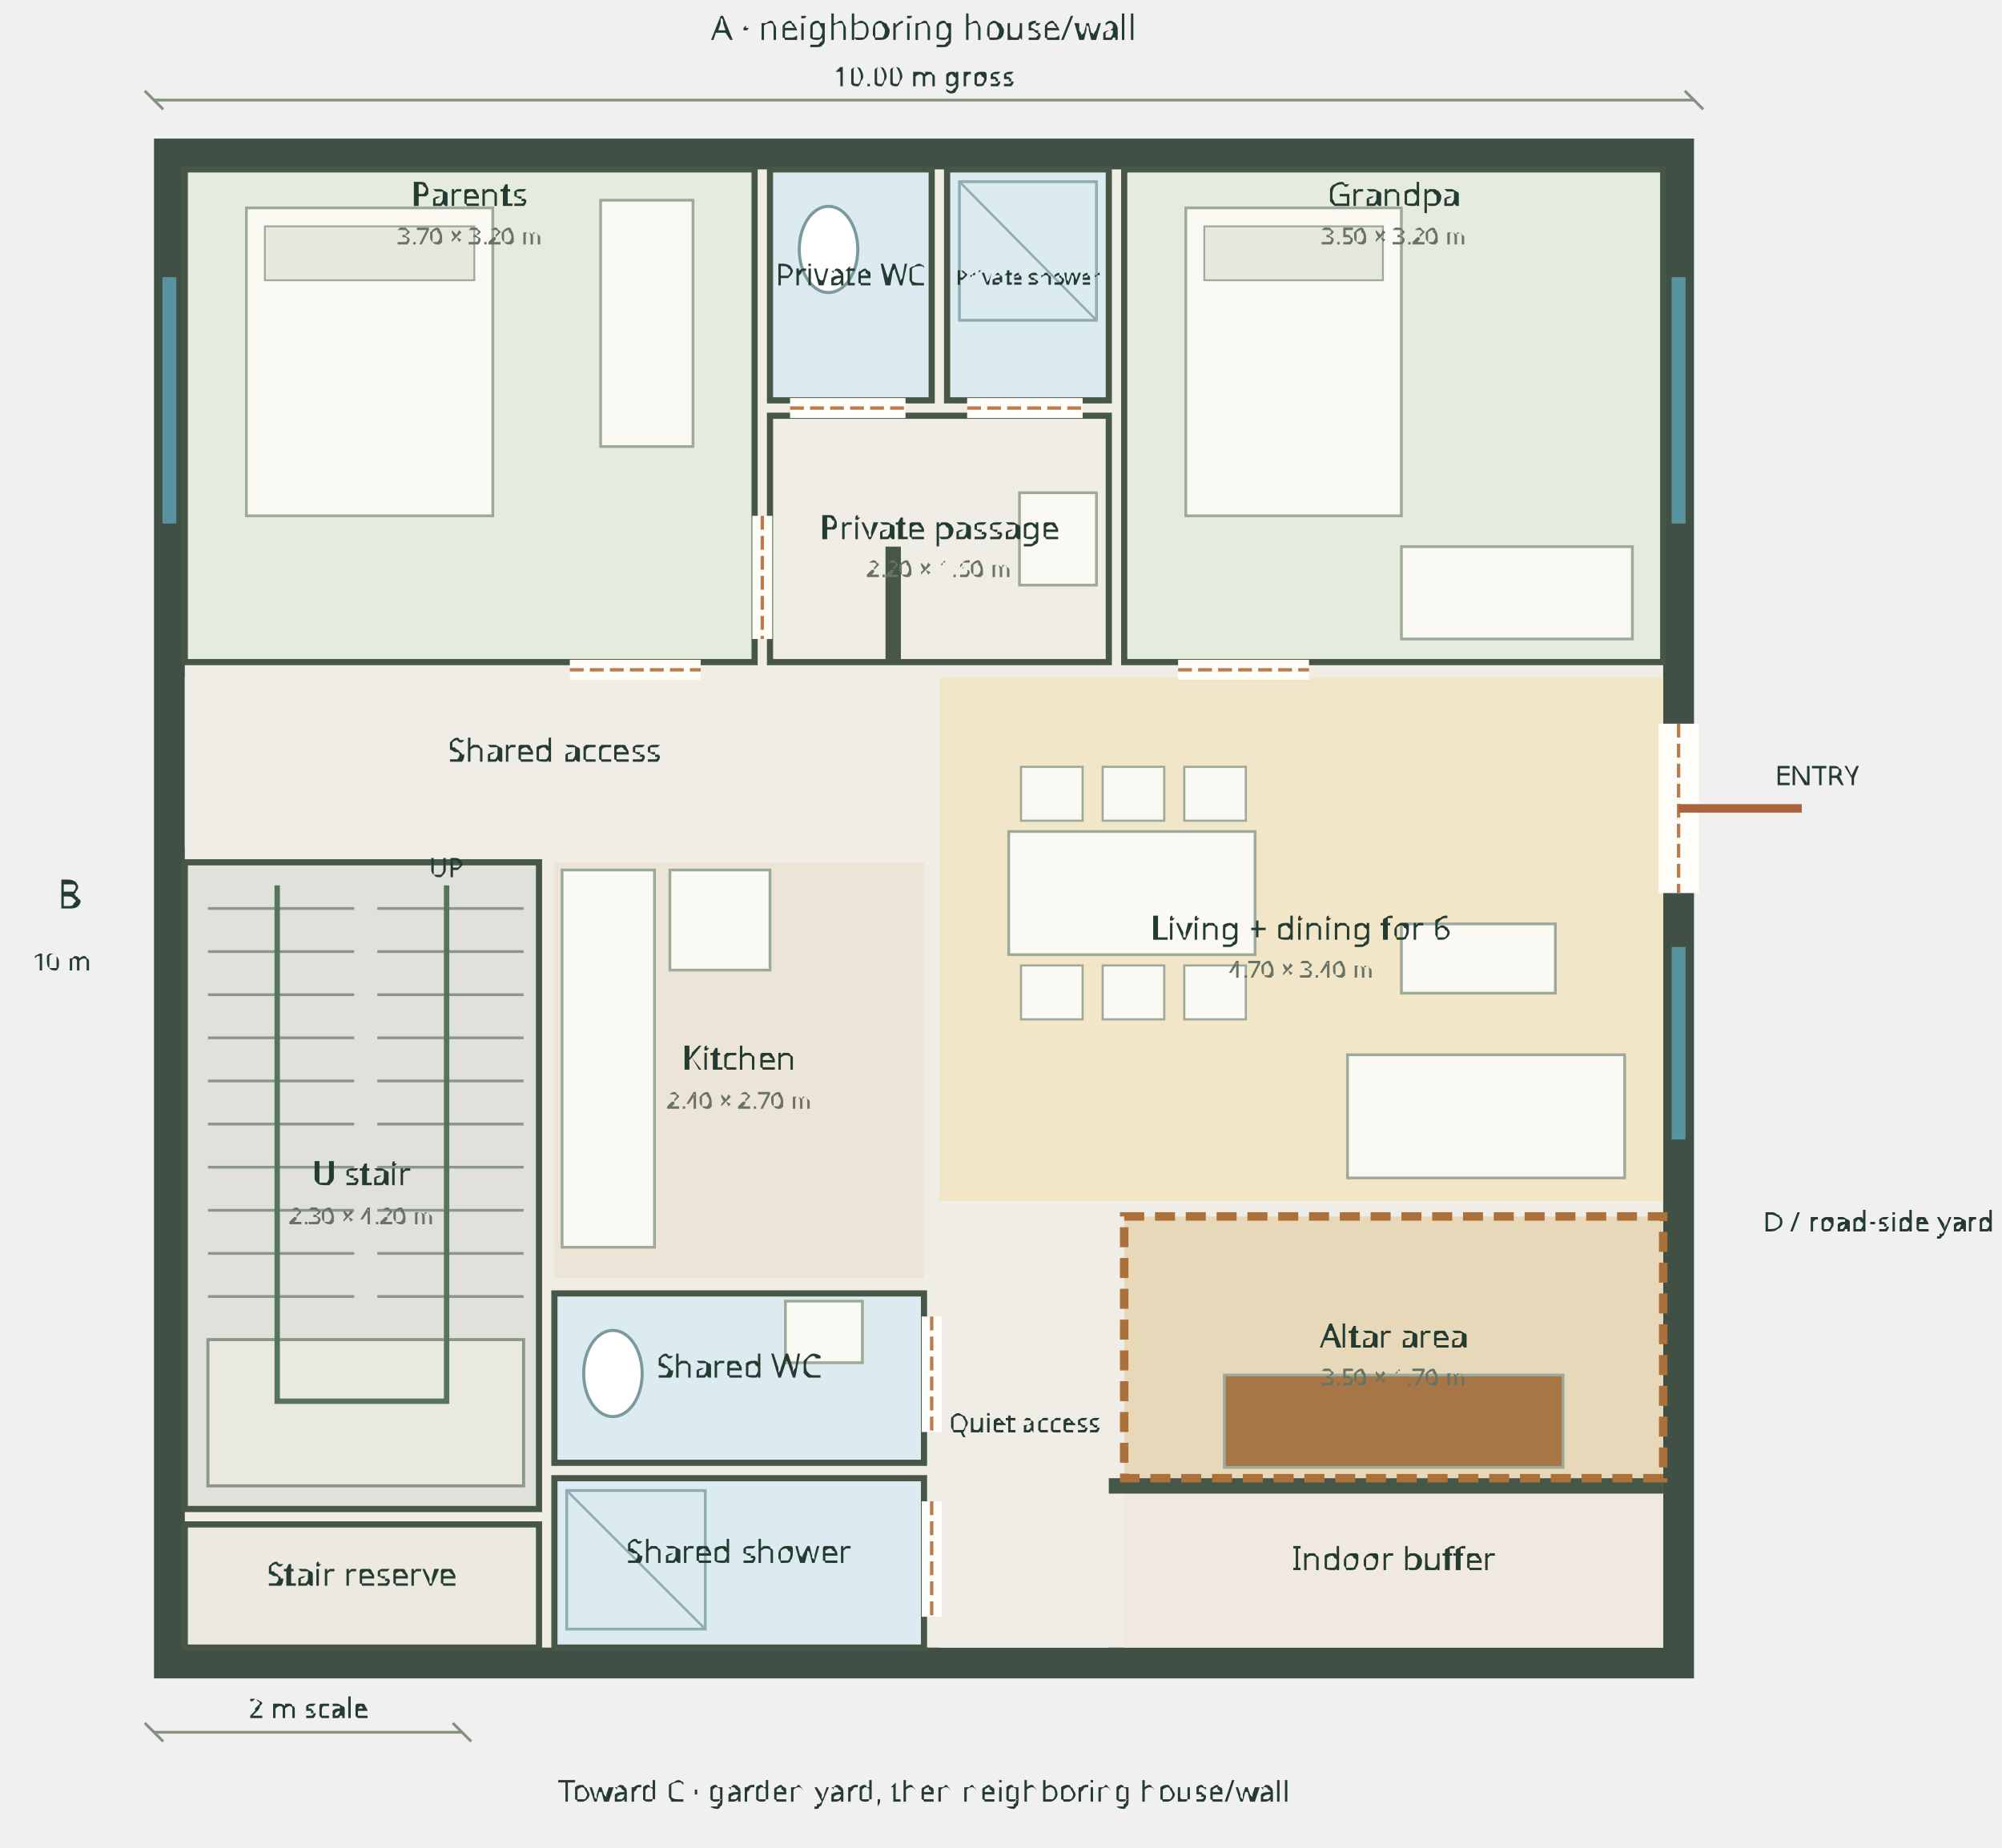
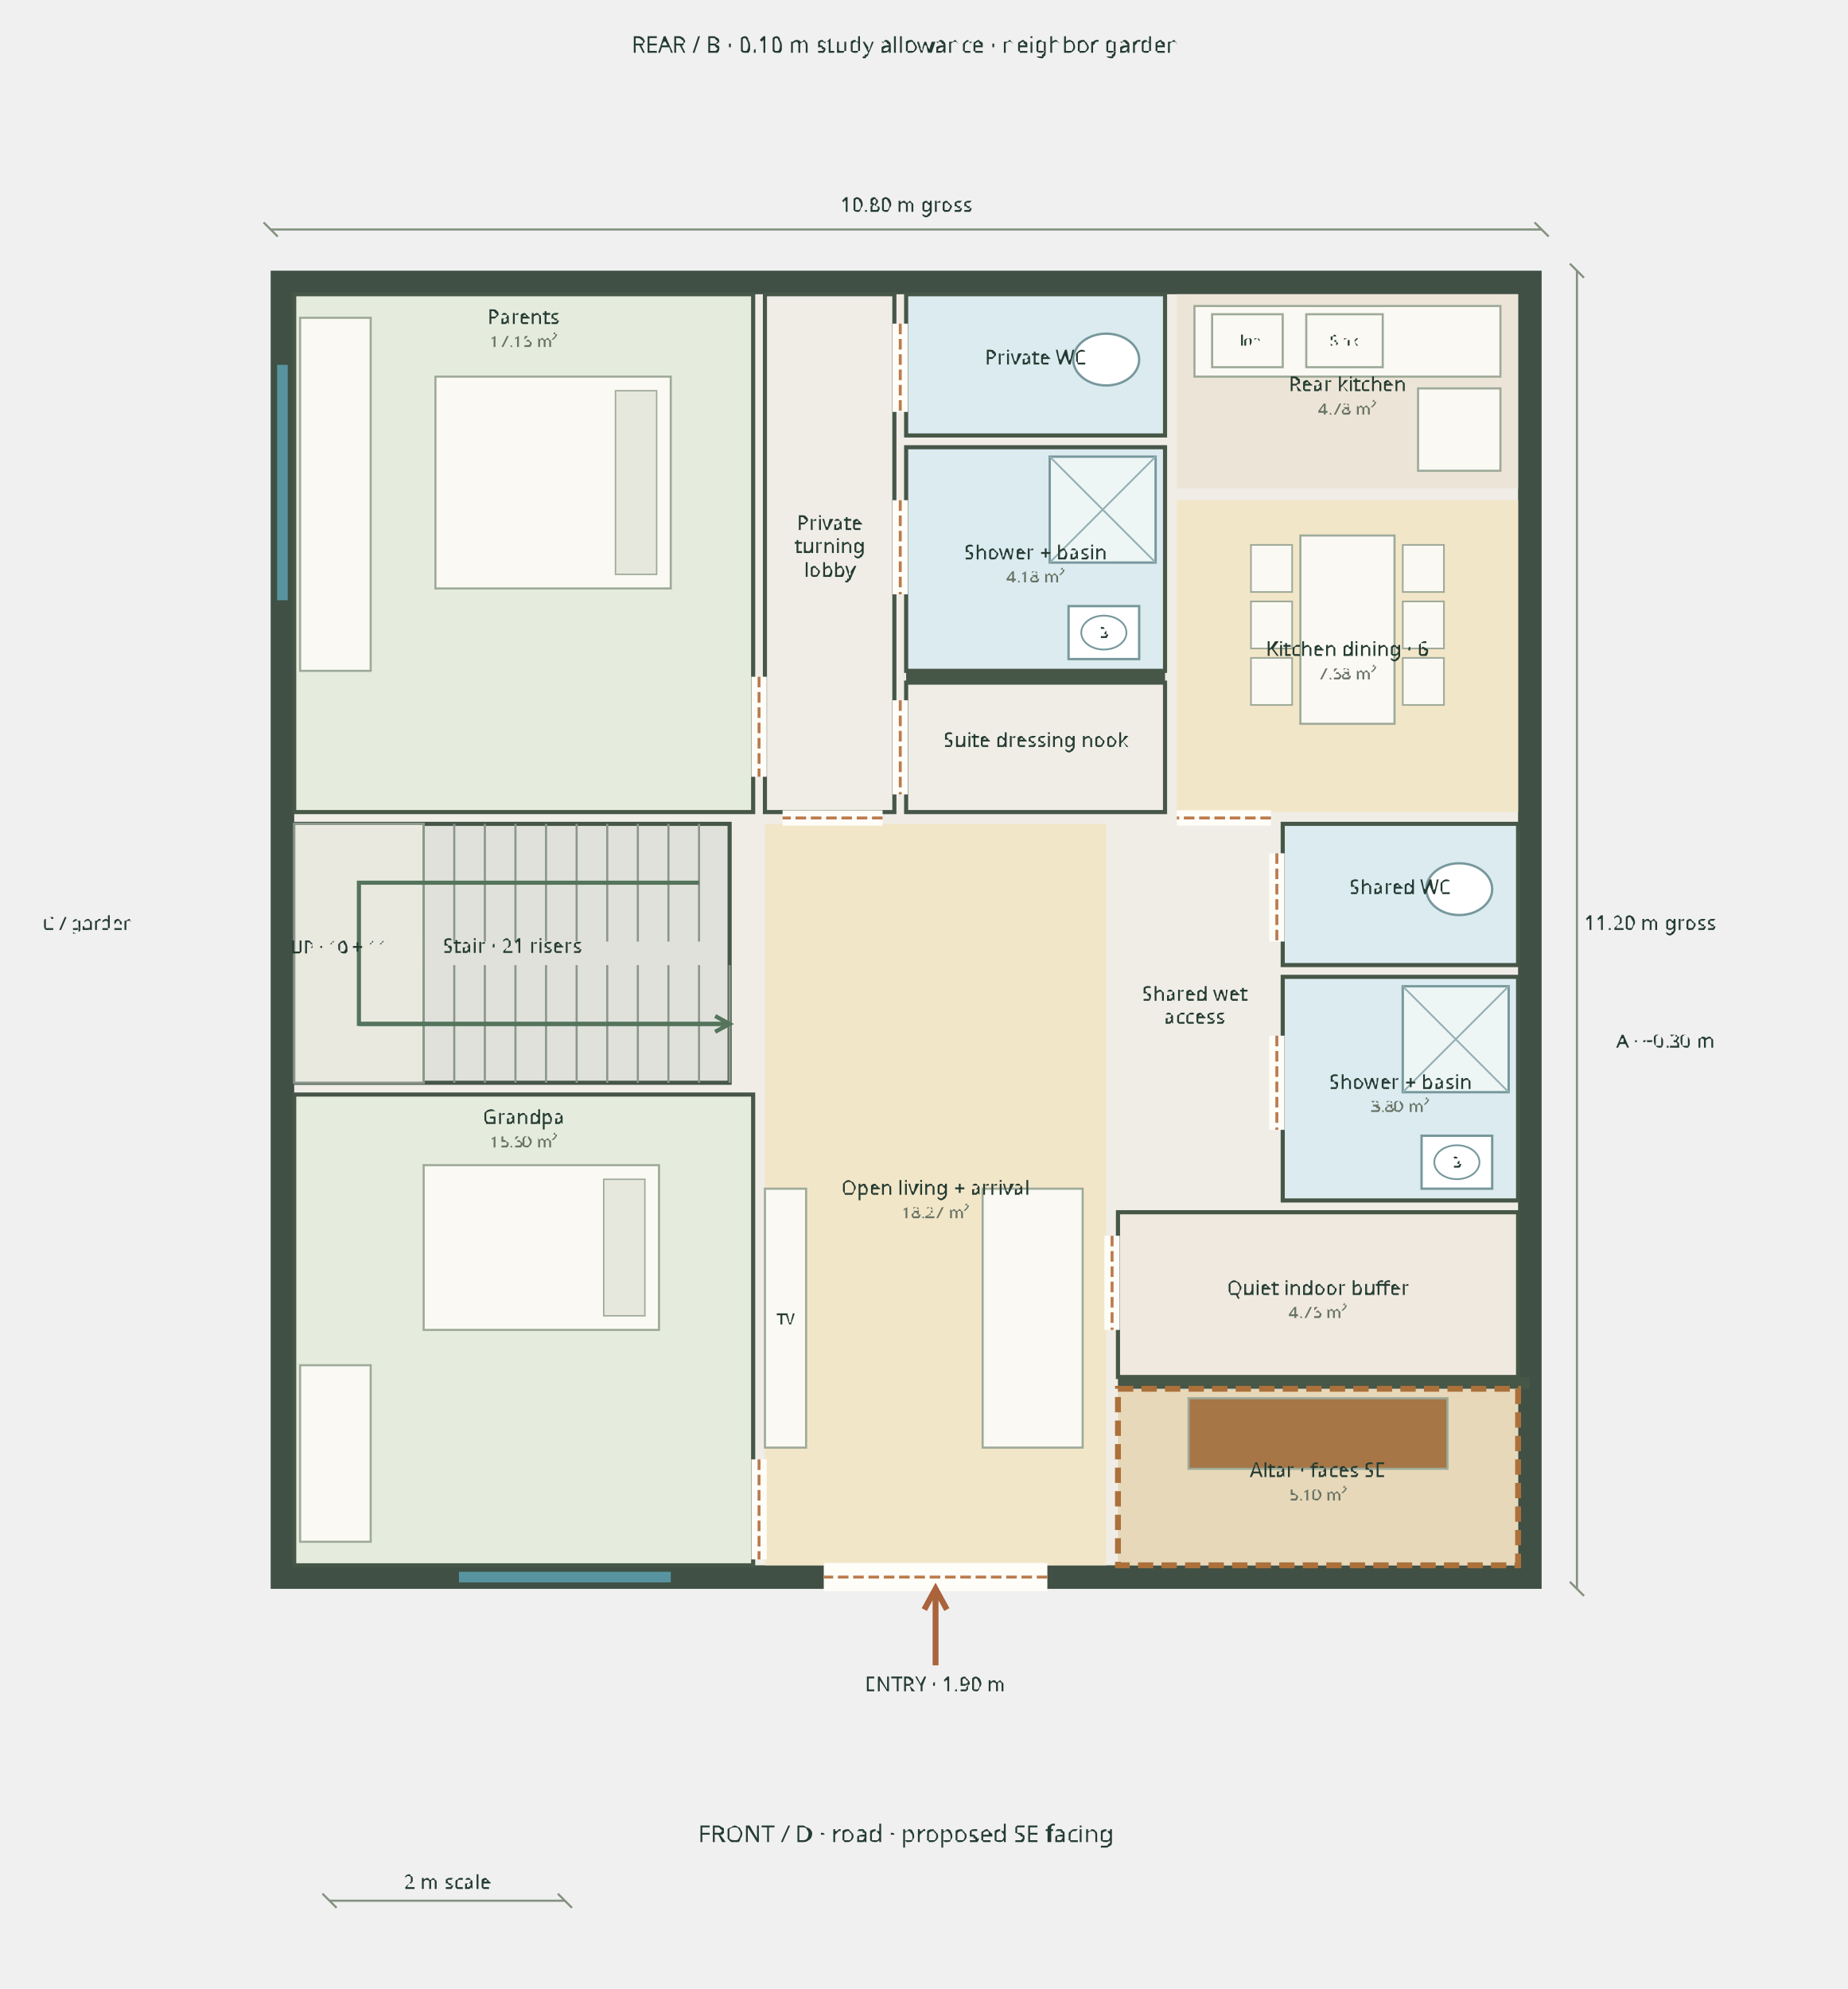
- <svg xmlns="http://www.w3.org/2000/svg" viewBox="-1 -0.9 13 12" class="drawing" role="img" aria-label="F1 conceptual drawing">
-   <rect x="0" y="0" width="10" height="10" fill="#405045" stroke="none" stroke-width="0.025" />
-   <rect x="0.2" y="0.2" width="9.6" height="9.6" fill="#f0ede7" stroke="none" stroke-width="0.025" />
-   <g class="room" tabindex="0" role="button" aria-label="Parents 11.84 square metres">
-     <rect x="0.2" y="0.2" width="3.7" height="3.2" fill="#e5ecde" stroke="#465647" stroke-width="0.04" />
-   </g>
-   <g class="room" tabindex="0" role="button" aria-label="Private WC 1.58 square metres">
-     <rect x="4" y="0.2" width="1.05" height="1.5" fill="#dcebf0" stroke="#465647" stroke-width="0.04" />
-     <ellipse cx="4.38" cy="0.72" rx="0.19" ry="0.28" fill="white" stroke="#7a9a9e" stroke-width="0.02" />
-   </g>
-   <g class="room" tabindex="0" role="button" aria-label="Private shower 1.58 square metres">
-     <rect x="5.15" y="0.2" width="1.05" height="1.5" fill="#dcebf0" stroke="#465647" stroke-width="0.04" />
-     <rect x="5.23" y="0.28" width="0.89" height="0.9" fill="none" stroke="#8eacb1" stroke-width="0.018" />
-     <line x1="5.23" y1="0.28" x2="6.12" y2="1.18" stroke="#8eacb1" stroke-width="0.015" />
-   </g>
-   <g class="room" tabindex="0" role="button" aria-label="Private passage 3.52 square metres">
-     <rect x="4" y="1.8" width="2.2" height="1.6" fill="#f0ede7" stroke="#465647" stroke-width="0.04" />
-   </g>
-   <g class="room" tabindex="0" role="button" aria-label="Grandpa 11.20 square metres">
-     <rect x="6.3" y="0.2" width="3.5" height="3.2" fill="#e5ecde" stroke="#465647" stroke-width="0.04" />
-   </g>
-   <g class="room" tabindex="0" role="button" aria-label="Shared access 5.28 square metres">
-     <rect x="0.2" y="3.5" width="4.8" height="1.1" fill="#f0ede7" stroke="none" stroke-width="0.04" />
-   </g>
-   <g class="room" tabindex="0" role="button" aria-label="U stair 9.66 square metres">
-     <rect x="0.2" y="4.7" width="2.3" height="4.2" fill="#e0e1db" stroke="#465647" stroke-width="0.04" />
-   </g>
-   <g class="room" tabindex="0" role="button" aria-label="Stair reserve 1.84 square metres">
-     <rect x="0.2" y="9" width="2.3" height="0.8" fill="#ebe9e0" stroke="#465647" stroke-width="0.04" />
-   </g>
-   <g class="room" tabindex="0" role="button" aria-label="Kitchen 6.48 square metres">
-     <rect x="2.6" y="4.7" width="2.4" height="2.7" fill="#ece5d7" stroke="none" stroke-width="0.04" />
-   </g>
-   <g class="room" tabindex="0" role="button" aria-label="Shared WC 2.64 square metres">
-     <rect x="2.6" y="7.5" width="2.4" height="1.1" fill="#dcebf0" stroke="#465647" stroke-width="0.04" />
-     <ellipse cx="2.98" cy="8.02" rx="0.19" ry="0.28" fill="white" stroke="#7a9a9e" stroke-width="0.02" />
-   </g>
-   <g class="room" tabindex="0" role="button" aria-label="Shared shower 2.64 square metres">
-     <rect x="2.6" y="8.7" width="2.4" height="1.1" fill="#dcebf0" stroke="#465647" stroke-width="0.04" />
-     <rect x="2.68" y="8.78" width="0.9" height="0.9" fill="none" stroke="#8eacb1" stroke-width="0.018" />
-     <line x1="2.68" y1="8.78" x2="3.58" y2="9.68" stroke="#8eacb1" stroke-width="0.015" />
-   </g>
-   <g class="room" tabindex="0" role="button" aria-label="Living + dining for 6 15.98 square metres">
-     <rect x="5.1" y="3.5" width="4.7" height="3.4" fill="#f2e6c9" stroke="none" stroke-width="0.04" />
-   </g>
-   <g class="room" tabindex="0" role="button" aria-label="Quiet access 3.08 square metres">
-     <rect x="5.1" y="7" width="1.1" height="2.8" fill="#f0ede7" stroke="none" stroke-width="0.04" />
-   </g>
-   <g class="room" tabindex="0" role="button" aria-label="Altar area 5.95 square metres">
-     <rect x="6.3" y="7" width="3.5" height="1.7" fill="#e7d8ba" stroke="none" stroke-width="0.04" />
-   </g>
-   <g class="room" tabindex="0" role="button" aria-label="Indoor buffer 3.50 square metres">
-     <rect x="6.3" y="8.8" width="3.5" height="1" fill="#efe9df" stroke="none" stroke-width="0.04" />
-   </g>
-   <rect x="0.6" y="0.45" width="1.6" height="2" fill="#faf9f3" stroke="#9eaa99" stroke-width="0.018" />
-   <rect x="0.72" y="0.57" width="1.36" height="0.35" fill="#e6e7dd" stroke="#9eaa99" stroke-width="0.012" />
-   <rect x="2.9" y="0.4" width="0.6" height="1.6" fill="#faf9f3" stroke="#9eaa99" stroke-width="0.018" />
-   <rect x="6.7" y="0.45" width="1.4" height="2" fill="#faf9f3" stroke="#9eaa99" stroke-width="0.018" />
-   <rect x="6.82" y="0.57" width="1.16" height="0.35" fill="#e6e7dd" stroke="#9eaa99" stroke-width="0.012" />
-   <rect x="8.1" y="2.65" width="1.5" height="0.6" fill="#faf9f3" stroke="#9eaa99" stroke-width="0.018" />
-   <rect x="2.65" y="4.75" width="0.6" height="2.45" fill="#faf9f3" stroke="#9eaa99" stroke-width="0.018" />
-   <rect x="3.35" y="4.75" width="0.65" height="0.65" fill="#faf9f3" stroke="#9eaa99" stroke-width="0.018" />
-   <rect x="5.55" y="4.5" width="1.6" height="0.8" fill="#faf9f3" stroke="#9eaa99" stroke-width="0.018" />
-   <rect x="5.63" y="4.08" width="0.4" height="0.35" fill="#faf9f3" stroke="#9eaa99" stroke-width="0.014" />
-   <rect x="5.63" y="5.37" width="0.4" height="0.35" fill="#faf9f3" stroke="#9eaa99" stroke-width="0.014" />
-   <rect x="6.16" y="4.08" width="0.4" height="0.35" fill="#faf9f3" stroke="#9eaa99" stroke-width="0.014" />
-   <rect x="6.16" y="5.37" width="0.4" height="0.35" fill="#faf9f3" stroke="#9eaa99" stroke-width="0.014" />
-   <rect x="6.69" y="4.08" width="0.4" height="0.35" fill="#faf9f3" stroke="#9eaa99" stroke-width="0.014" />
-   <rect x="6.69" y="5.37" width="0.4" height="0.35" fill="#faf9f3" stroke="#9eaa99" stroke-width="0.014" />
-   <rect x="7.75" y="5.95" width="1.8" height="0.8" fill="#faf9f3" stroke="#9eaa99" stroke-width="0.018" />
-   <rect x="8.1" y="5.1" width="1" height="0.45" fill="#faf9f3" stroke="#9eaa99" stroke-width="0.018" />
-   <rect x="6.95" y="8.03" width="2.2" height="0.6" fill="#a67646" stroke="#9eaa99" stroke-width="0.018" />
-   <rect x="5.62" y="2.3" width="0.5" height="0.6" fill="#faf9f3" stroke="#9eaa99" stroke-width="0.018" />
-   <rect x="4.1" y="7.55" width="0.5" height="0.4" fill="#faf9f3" stroke="#9eaa99" stroke-width="0.018" />
-   <g transform="">
-     <line x1="0.35" y1="5" x2="1.3" y2="5" stroke="#8b978b" stroke-width="0.018" />
-     <line x1="1.45" y1="5" x2="2.4" y2="5" stroke="#8b978b" stroke-width="0.018" />
-     <line x1="0.35" y1="5.28" x2="1.3" y2="5.28" stroke="#8b978b" stroke-width="0.018" />
-     <line x1="1.45" y1="5.28" x2="2.4" y2="5.28" stroke="#8b978b" stroke-width="0.018" />
-     <line x1="0.35" y1="5.56" x2="1.3" y2="5.56" stroke="#8b978b" stroke-width="0.018" />
-     <line x1="1.45" y1="5.56" x2="2.4" y2="5.56" stroke="#8b978b" stroke-width="0.018" />
-     <line x1="0.35" y1="5.84" x2="1.3" y2="5.84" stroke="#8b978b" stroke-width="0.018" />
-     <line x1="1.45" y1="5.84" x2="2.4" y2="5.84" stroke="#8b978b" stroke-width="0.018" />
-     <line x1="0.35" y1="6.12" x2="1.3" y2="6.12" stroke="#8b978b" stroke-width="0.018" />
-     <line x1="1.45" y1="6.12" x2="2.4" y2="6.12" stroke="#8b978b" stroke-width="0.018" />
-     <line x1="0.35" y1="6.4" x2="1.3" y2="6.4" stroke="#8b978b" stroke-width="0.018" />
-     <line x1="1.45" y1="6.4" x2="2.4" y2="6.4" stroke="#8b978b" stroke-width="0.018" />
-     <line x1="0.35" y1="6.68" x2="1.3" y2="6.68" stroke="#8b978b" stroke-width="0.018" />
-     <line x1="1.45" y1="6.68" x2="2.4" y2="6.68" stroke="#8b978b" stroke-width="0.018" />
-     <line x1="0.35" y1="6.96" x2="1.3" y2="6.96" stroke="#8b978b" stroke-width="0.018" />
-     <line x1="1.45" y1="6.96" x2="2.4" y2="6.96" stroke="#8b978b" stroke-width="0.018" />
-     <line x1="0.35" y1="7.24" x2="1.3" y2="7.24" stroke="#8b978b" stroke-width="0.018" />
-     <line x1="1.45" y1="7.24" x2="2.4" y2="7.24" stroke="#8b978b" stroke-width="0.018" />
-     <line x1="0.35" y1="7.52" x2="1.3" y2="7.52" stroke="#8b978b" stroke-width="0.018" />
-     <line x1="1.45" y1="7.52" x2="2.4" y2="7.52" stroke="#8b978b" stroke-width="0.018" />
-     <rect x="0.35" y="7.8" width="2.05" height="0.95" fill="#e9e9e0" stroke="#8b978b" stroke-width="0.02" />
-     <polyline points="0.8,4.85 0.8,8.2 1.9,8.2 1.9,4.85" fill="none" stroke="#54745c" stroke-width="0.035" />
-     <text x="1.9" y="4.8" font-size="0.17" text-anchor="middle" fill="#243b31" font-family="system-ui,sans-serif">UP</text>
-   </g>
-   <line x1="2.7" y1="3.45" x2="3.55" y2="3.45" stroke="#fffdf8" stroke-width="0.13" />
-   <line x1="2.7" y1="3.45" x2="3.55" y2="3.45" stroke="#ba7b4d" stroke-width="0.022" stroke-dasharray="0.09 0.04" />
-   <line x1="3.95" y1="2.45" x2="3.95" y2="3.25" stroke="#fffdf8" stroke-width="0.13" />
-   <line x1="3.95" y1="2.45" x2="3.95" y2="3.25" stroke="#ba7b4d" stroke-width="0.022" stroke-dasharray="0.09 0.04" />
-   <line x1="4.13" y1="1.75" x2="4.88" y2="1.75" stroke="#fffdf8" stroke-width="0.13" />
-   <line x1="4.13" y1="1.75" x2="4.88" y2="1.75" stroke="#ba7b4d" stroke-width="0.022" stroke-dasharray="0.09 0.04" />
-   <line x1="5.28" y1="1.75" x2="6.03" y2="1.75" stroke="#fffdf8" stroke-width="0.13" />
-   <line x1="5.28" y1="1.75" x2="6.03" y2="1.75" stroke="#ba7b4d" stroke-width="0.022" stroke-dasharray="0.09 0.04" />
-   <line x1="6.65" y1="3.45" x2="7.5" y2="3.45" stroke="#fffdf8" stroke-width="0.13" />
-   <line x1="6.65" y1="3.45" x2="7.5" y2="3.45" stroke="#ba7b4d" stroke-width="0.022" stroke-dasharray="0.09 0.04" />
-   <line x1="5.05" y1="7.65" x2="5.05" y2="8.4" stroke="#fffdf8" stroke-width="0.13" />
-   <line x1="5.05" y1="7.65" x2="5.05" y2="8.4" stroke="#ba7b4d" stroke-width="0.022" stroke-dasharray="0.09 0.04" />
-   <line x1="5.05" y1="8.85" x2="5.05" y2="9.6" stroke="#fffdf8" stroke-width="0.13" />
-   <line x1="5.05" y1="8.85" x2="5.05" y2="9.6" stroke="#ba7b4d" stroke-width="0.022" stroke-dasharray="0.09 0.04" />
-   <line x1="9.9" y1="3.8" x2="9.9" y2="4.9" stroke="#fffdf8" stroke-width="0.26" />
-   <line x1="9.9" y1="3.8" x2="9.9" y2="4.9" stroke="#ba7b4d" stroke-width="0.022" stroke-dasharray="0.09 0.04" />
-   <line x1="0.1" y1="0.9" x2="0.1" y2="2.5" stroke="#5794a0" stroke-width="0.09" />
-   <line x1="9.9" y1="0.9" x2="9.9" y2="2.5" stroke="#5794a0" stroke-width="0.09" />
-   <line x1="9.9" y1="5.25" x2="9.9" y2="6.5" stroke="#5794a0" stroke-width="0.09" />
-   <rect x="4.75" y="2.65" width="0.1" height="0.75" fill="#465647" stroke="none" stroke-width="0.025" />
-   <rect x="6.2" y="8.7" width="3.6" height="0.1" fill="#465647" stroke="none" stroke-width="0.025" />
-   <rect x="6.3" y="7" width="3.5" height="1.7" fill="none" stroke="#ac703a" stroke-width="0.055" stroke-dasharray=".13 .07" />
-   <text x="2.05" y="0.44" font-size="0.21" text-anchor="middle" fill="#243b31" font-family="system-ui,sans-serif">Parents</text>
-   <text x="2.05" y="0.69" font-size="0.15" text-anchor="middle" fill="#687365" font-family="system-ui,sans-serif">3.70 × 3.20 m</text>
-   <text x="4.525" y="0.95" font-size="0.191" text-anchor="middle" fill="#243b31" font-family="system-ui,sans-serif">Private WC</text>
-   <text x="5.675" y="0.95" font-size="0.136" text-anchor="middle" fill="#243b31" font-family="system-ui,sans-serif">Private shower</text>
-   <text x="5.1" y="2.6" font-size="0.21" text-anchor="middle" fill="#243b31" font-family="system-ui,sans-serif">Private passage</text>
-   <text x="5.1" y="2.85" font-size="0.15" text-anchor="middle" fill="#687365" font-family="system-ui,sans-serif">2.20 × 1.60 m</text>
-   <text x="8.05" y="0.44" font-size="0.21" text-anchor="middle" fill="#243b31" font-family="system-ui,sans-serif">Grandpa</text>
-   <text x="8.05" y="0.69" font-size="0.15" text-anchor="middle" fill="#687365" font-family="system-ui,sans-serif">3.50 × 3.20 m</text>
-   <text x="2.6" y="4.05" font-size="0.21" text-anchor="middle" fill="#243b31" font-family="system-ui,sans-serif">Shared access</text>
-   <text x="1.35" y="6.8" font-size="0.21" text-anchor="middle" fill="#243b31" font-family="system-ui,sans-serif">U stair</text>
-   <text x="1.35" y="7.05" font-size="0.15" text-anchor="middle" fill="#687365" font-family="system-ui,sans-serif">2.30 × 4.20 m</text>
-   <text x="1.35" y="9.4" font-size="0.21" text-anchor="middle" fill="#243b31" font-family="system-ui,sans-serif">Stair reserve</text>
-   <text x="3.8" y="6.05" font-size="0.21" text-anchor="middle" fill="#243b31" font-family="system-ui,sans-serif">Kitchen</text>
-   <text x="3.8" y="6.3" font-size="0.15" text-anchor="middle" fill="#687365" font-family="system-ui,sans-serif">2.40 × 2.70 m</text>
-   <text x="3.8" y="8.05" font-size="0.21" text-anchor="middle" fill="#243b31" font-family="system-ui,sans-serif">Shared WC</text>
-   <text x="3.8" y="9.25" font-size="0.21" text-anchor="middle" fill="#243b31" font-family="system-ui,sans-serif">Shared shower</text>
-   <text x="7.45" y="5.2" font-size="0.21" text-anchor="middle" fill="#243b31" font-family="system-ui,sans-serif">Living + dining for 6</text>
-   <text x="7.45" y="5.45" font-size="0.15" text-anchor="middle" fill="#687365" font-family="system-ui,sans-serif">4.70 × 3.40 m</text>
-   <text x="5.65" y="8.4" font-size="0.167" text-anchor="middle" fill="#243b31" font-family="system-ui,sans-serif">Quiet access</text>
-   <text x="8.05" y="7.85" font-size="0.21" text-anchor="middle" fill="#243b31" font-family="system-ui,sans-serif">Altar area</text>
-   <text x="8.05" y="8.1" font-size="0.15" text-anchor="middle" fill="#687365" font-family="system-ui,sans-serif">3.50 × 1.70 m</text>
-   <text x="8.05" y="9.3" font-size="0.21" text-anchor="middle" fill="#243b31" font-family="system-ui,sans-serif">Indoor buffer</text>
-   <text x="5" y="-0.64" font-size="0.22" text-anchor="middle" fill="#243b31" font-family="system-ui,sans-serif">A · neighboring house/wall</text>
-   <text x="-0.55" y="5" font-size="0.25" text-anchor="middle" fill="#243b31" font-family="system-ui,sans-serif">B</text>
-   <text x="5" y="10.8" font-size="0.19" text-anchor="middle" fill="#243b31" font-family="system-ui,sans-serif">Toward C · garden yard, then neighboring house/wall</text>
-   <text x="11.2" y="7.1" font-size="0.18" text-anchor="middle" fill="#243b31" font-family="system-ui,sans-serif">D / road-side yard</text>
-   <line x1="0" y1="-0.25" x2="10" y2="-0.25" stroke="#849180" stroke-width="0.018" />
-   <line x1="-0.06" y1="-0.31" x2="0.06" y2="-0.19" stroke="#849180" stroke-width="0.018" />
-   <line x1="9.94" y1="-0.31" x2="10.06" y2="-0.19" stroke="#849180" stroke-width="0.018" />
-   <text x="5" y="-0.34" font-size="0.18" text-anchor="middle" fill="#243b31" font-family="system-ui,sans-serif">10.00 m gross</text>
-   <text x="-0.6" y="5.4" font-size="0.16" text-anchor="middle" fill="#243b31" font-family="system-ui,sans-serif">10 m</text>
-   <line x1="0" y1="10.35" x2="2" y2="10.35" stroke="#849180" stroke-width="0.018" />
-   <line x1="-0.06" y1="10.29" x2="0.06" y2="10.41" stroke="#849180" stroke-width="0.018" />
-   <line x1="1.94" y1="10.29" x2="2.06" y2="10.41" stroke="#849180" stroke-width="0.018" />
-   <text x="1" y="10.26" font-size="0.18" text-anchor="middle" fill="#243b31" font-family="system-ui,sans-serif">2 m scale</text>
-   <line x1="10.7" y1="4.35" x2="9.9" y2="4.35" stroke="#aa633b" stroke-width="0.055" />
-   <text x="10.8" y="4.2" font-size="0.18" text-anchor="middle" fill="#243b31" font-family="system-ui,sans-serif">ENTRY</text>
+ <svg xmlns="http://www.w3.org/2000/svg" viewBox="-2.3 -2.3 15.7 16.9" class="drawing" role="img" aria-label="F1 · rotated 90 degrees clockwise" data-revision="C03a" data-option="01" data-display-rotation="90">
+   <rect x="0" y="0" width="10.8" height="11.2" fill="#405045" stroke="none" stroke-width="0.025" />
+   <rect x="0.2" y="0.2" width="10.4" height="10.8" fill="#f0ede7" stroke="none" stroke-width="0.025" />
+   <g class="room" tabindex="0" role="button" data-room-id="KIT-01" aria-label="Rear kitchen 4.78 square metres">
+     <rect x="7.7" y="0.2" width="2.9" height="1.65" fill="#ece5d7" stroke="none" stroke-width="0.035" />
+   </g>
+   <g class="room" tabindex="0" role="button" data-room-id="WC-02" aria-label="Shared WC 2.40 square metres">
+     <rect x="8.6" y="4.7" width="2" height="1.2" fill="#dcebf0" stroke="#465647" stroke-width="0.035" />
+   </g>
+   <g class="room" tabindex="0" role="button" data-room-id="SH-02" aria-label="Shower + basin 3.80 square metres">
+     <rect x="8.6" y="6" width="2" height="1.9" fill="#dcebf0" stroke="#465647" stroke-width="0.035" />
+   </g>
+   <g class="room" tabindex="0" role="button" data-room-id="HALL-01" aria-label="Shared wet access 4.16 square metres">
+     <rect x="7.2" y="4.7" width="1.3" height="3.2" fill="#f0ede7" stroke="none" stroke-width="0.035" />
+   </g>
+   <g class="room" tabindex="0" role="button" data-room-id="ALT-BUFFER" aria-label="Quiet indoor buffer 4.76 square metres">
+     <rect x="7.2" y="8" width="3.4" height="1.4" fill="#efe9df" stroke="#465647" stroke-width="0.035" />
+   </g>
+   <g class="room" tabindex="0" role="button" data-room-id="ALT-01" aria-label="Altar · faces SE 5.10 square metres">
+     <rect x="7.2" y="9.5" width="3.4" height="1.5" fill="#e7d8ba" stroke="none" stroke-width="0.035" />
+   </g>
+   <g class="room" tabindex="0" role="button" data-room-id="WC-01" aria-label="Private WC 2.64 square metres">
+     <rect x="5.4" y="0.2" width="2.2" height="1.2" fill="#dcebf0" stroke="#465647" stroke-width="0.035" />
+   </g>
+   <g class="room" tabindex="0" role="button" data-room-id="SH-01" aria-label="Shower + basin 4.18 square metres">
+     <rect x="5.4" y="1.5" width="2.2" height="1.9" fill="#dcebf0" stroke="#465647" stroke-width="0.035" />
+   </g>
+   <g class="room" tabindex="0" role="button" data-room-id="EN-ACCESS-01" aria-label="Suite dressing nook 2.42 square metres">
+     <rect x="5.4" y="3.5" width="2.2" height="1.1" fill="#f0ede7" stroke="#465647" stroke-width="0.035" />
+   </g>
+   <g class="room" tabindex="0" role="button" data-room-id="EN-01" aria-label="Private turning lobby 4.84 square metres">
+     <rect x="4.2" y="0.2" width="1.1" height="4.4" fill="#f0ede7" stroke="#465647" stroke-width="0.035" />
+   </g>
+   <g class="room" tabindex="0" role="button" data-room-id="DIN-01" aria-label="Kitchen dining · 6 7.68 square metres">
+     <rect x="7.7" y="1.95" width="2.9" height="2.65" fill="#f2e6c9" stroke="none" stroke-width="0.035" />
+   </g>
+   <g class="room" tabindex="0" role="button" data-room-id="LIV-01" aria-label="Open living + arrival 18.27 square metres">
+     <rect x="4.2" y="4.7" width="2.9" height="6.3" fill="#f2e6c9" stroke="none" stroke-width="0.035" />
+   </g>
+   <g class="room" tabindex="0" role="button" data-room-id="BR-01" aria-label="Parents 17.16 square metres">
+     <rect x="0.2" y="0.2" width="3.9" height="4.4" fill="#e5ecde" stroke="#465647" stroke-width="0.035" />
+   </g>
+   <g class="room" tabindex="0" role="button" data-room-id="STAIR-01" aria-label="Stair · 21 risers 8.14 square metres">
+     <rect x="0.2" y="4.7" width="3.7" height="2.2" fill="#e0e1db" stroke="#465647" stroke-width="0.035" />
+   </g>
+   <g class="room" tabindex="0" role="button" data-room-id="BR-02" aria-label="Grandpa 15.60 square metres">
+     <rect x="0.2" y="7" width="3.9" height="4" fill="#e5ecde" stroke="#465647" stroke-width="0.035" />
+   </g>
+   <g data-furniture-name="Counter">
+     <rect x="7.85" y="0.3" width="2.6" height="0.6" fill="#faf9f3" stroke="#9eaa99" stroke-width="0.018" />
+   </g>
+   <g data-furniture-name="Fridge">
+     <rect x="9.75" y="1" width="0.7" height="0.7" fill="#faf9f3" stroke="#9eaa99" stroke-width="0.018" />
+   </g>
+   <g data-furniture-name="Sink">
+     <rect x="8.8" y="0.37" width="0.65" height="0.45" fill="#faf9f3" stroke="#9eaa99" stroke-width="0.018" />
+     <text x="9.125" y="0.635" font-size="0.12" text-anchor="middle" fill="#243b31" font-family="system-ui,sans-serif">Sink</text>
+   </g>
+   <g data-furniture-name="Hob">
+     <rect x="8" y="0.37" width="0.6" height="0.45" fill="#faf9f3" stroke="#9eaa99" stroke-width="0.018" />
+     <text x="8.3" y="0.635" font-size="0.12" text-anchor="middle" fill="#243b31" font-family="system-ui,sans-serif">Hob</text>
+   </g>
+   <g data-furniture-name="Dining table">
+     <rect x="8.75" y="2.25" width="0.8" height="1.6" fill="#faf9f3" stroke="#9eaa99" stroke-width="0.018" />
+     <rect x="9.62" y="2.33" width="0.35" height="0.4" fill="#faf9f3" stroke="#9eaa99" stroke-width="0.014" />
+     <rect x="8.33" y="2.33" width="0.35" height="0.4" fill="#faf9f3" stroke="#9eaa99" stroke-width="0.014" />
+     <rect x="9.62" y="2.81" width="0.35" height="0.4" fill="#faf9f3" stroke="#9eaa99" stroke-width="0.014" />
+     <rect x="8.33" y="2.81" width="0.35" height="0.4" fill="#faf9f3" stroke="#9eaa99" stroke-width="0.014" />
+     <rect x="9.62" y="3.29" width="0.35" height="0.4" fill="#faf9f3" stroke="#9eaa99" stroke-width="0.014" />
+     <rect x="8.33" y="3.29" width="0.35" height="0.4" fill="#faf9f3" stroke="#9eaa99" stroke-width="0.014" />
+   </g>
+   <g data-furniture-name="Sofa">
+     <rect x="6.05" y="7.8" width="0.85" height="2.2" fill="#faf9f3" stroke="#9eaa99" stroke-width="0.018" />
+   </g>
+   <g data-furniture-name="TV stand">
+     <rect x="4.2" y="7.8" width="0.35" height="2.2" fill="#faf9f3" stroke="#9eaa99" stroke-width="0.018" />
+     <text x="4.375" y="8.95" font-size="0.13" text-anchor="middle" fill="#243b31" font-family="system-ui,sans-serif">TV</text>
+   </g>
+   <g data-furniture-name="Double bed">
+     <rect x="1.4" y="0.9" width="2" height="1.8" fill="#faf9f3" stroke="#9eaa99" stroke-width="0.018" />
+     <rect x="2.93" y="1.02" width="0.35" height="1.56" fill="#e6e7dd" stroke="#9eaa99" stroke-width="0.012" />
+   </g>
+   <g data-furniture-name="Wardrobe">
+     <rect x="0.25" y="0.4" width="0.6" height="3" fill="#faf9f3" stroke="#9eaa99" stroke-width="0.018" />
+   </g>
+   <g data-furniture-name="Bed">
+     <rect x="1.3" y="7.6" width="2" height="1.4" fill="#faf9f3" stroke="#9eaa99" stroke-width="0.018" />
+     <rect x="2.83" y="7.72" width="0.35" height="1.16" fill="#e6e7dd" stroke="#9eaa99" stroke-width="0.012" />
+   </g>
+   <g data-furniture-name="Wardrobe">
+     <rect x="0.25" y="9.3" width="0.6" height="1.5" fill="#faf9f3" stroke="#9eaa99" stroke-width="0.018" />
+   </g>
+   <g data-furniture-name="Altar">
+     <rect x="7.8" y="9.58" width="2.2" height="0.6" fill="#a67646" stroke="#9eaa99" stroke-width="0.018" />
+   </g>
+   <ellipse cx="7.1" cy="0.755" rx="0.28" ry="0.22" fill="white" stroke="#77989d" stroke-width="0.02" />
+   <ellipse cx="10.1" cy="5.255" rx="0.28" ry="0.22" fill="white" stroke="#77989d" stroke-width="0.02" />
+   <rect x="6.62" y="1.58" width="0.9" height="0.9" fill="#edf6f5" stroke="#77989d" stroke-width="0.02" />
+   <line x1="6.62" y1="1.58" x2="7.52" y2="2.48" stroke="#93afb3" stroke-width="0.015" />
+   <line x1="7.52" y1="1.58" x2="6.62" y2="2.48" stroke="#93afb3" stroke-width="0.015" />
+   <rect x="6.78" y="2.85" width="0.6" height="0.45" fill="#ffffff" stroke="#77989d" stroke-width="0.02" />
+   <ellipse cx="7.08" cy="3.075" rx="0.192" ry="0.144" fill="none" stroke="#77989d" stroke-width="0.015" />
+   <text x="7.08" y="3.12" font-size="0.12" text-anchor="middle" fill="#243b31" font-family="system-ui,sans-serif">B</text>
+   <rect x="9.62" y="6.08" width="0.9" height="0.9" fill="#edf6f5" stroke="#77989d" stroke-width="0.02" />
+   <line x1="9.62" y1="6.08" x2="10.52" y2="6.98" stroke="#93afb3" stroke-width="0.015" />
+   <line x1="10.52" y1="6.08" x2="9.62" y2="6.98" stroke="#93afb3" stroke-width="0.015" />
+   <rect x="9.78" y="7.35" width="0.6" height="0.45" fill="#ffffff" stroke="#77989d" stroke-width="0.02" />
+   <ellipse cx="10.08" cy="7.575" rx="0.192" ry="0.144" fill="none" stroke="#77989d" stroke-width="0.015" />
+   <text x="10.08" y="7.62" font-size="0.12" text-anchor="middle" fill="#243b31" font-family="system-ui,sans-serif">B</text>
+   <rect x="0.2" y="4.7" width="1.1" height="2.2" fill="#e9e9e0" stroke="#8b978b" stroke-width="0.02" />
+   <line x1="3.64" y1="4.7" x2="3.64" y2="5.7" stroke="#8b978b" stroke-width="0.018" />
+   <line x1="3.38" y1="4.7" x2="3.38" y2="5.7" stroke="#8b978b" stroke-width="0.018" />
+   <line x1="3.12" y1="4.7" x2="3.12" y2="5.7" stroke="#8b978b" stroke-width="0.018" />
+   <line x1="2.86" y1="4.7" x2="2.86" y2="5.7" stroke="#8b978b" stroke-width="0.018" />
+   <line x1="2.6" y1="4.7" x2="2.6" y2="5.7" stroke="#8b978b" stroke-width="0.018" />
+   <line x1="2.34" y1="4.7" x2="2.34" y2="5.7" stroke="#8b978b" stroke-width="0.018" />
+   <line x1="2.08" y1="4.7" x2="2.08" y2="5.7" stroke="#8b978b" stroke-width="0.018" />
+   <line x1="1.82" y1="4.7" x2="1.82" y2="5.7" stroke="#8b978b" stroke-width="0.018" />
+   <line x1="1.56" y1="4.7" x2="1.56" y2="5.7" stroke="#8b978b" stroke-width="0.018" />
+   <line x1="1.3" y1="4.7" x2="1.3" y2="5.7" stroke="#8b978b" stroke-width="0.018" />
+   <line x1="3.9" y1="5.9" x2="3.9" y2="6.9" stroke="#8b978b" stroke-width="0.018" />
+   <line x1="3.64" y1="5.9" x2="3.64" y2="6.9" stroke="#8b978b" stroke-width="0.018" />
+   <line x1="3.38" y1="5.9" x2="3.38" y2="6.9" stroke="#8b978b" stroke-width="0.018" />
+   <line x1="3.12" y1="5.9" x2="3.12" y2="6.9" stroke="#8b978b" stroke-width="0.018" />
+   <line x1="2.86" y1="5.9" x2="2.86" y2="6.9" stroke="#8b978b" stroke-width="0.018" />
+   <line x1="2.6" y1="5.9" x2="2.6" y2="6.9" stroke="#8b978b" stroke-width="0.018" />
+   <line x1="2.34" y1="5.9" x2="2.34" y2="6.9" stroke="#8b978b" stroke-width="0.018" />
+   <line x1="2.08" y1="5.9" x2="2.08" y2="6.9" stroke="#8b978b" stroke-width="0.018" />
+   <line x1="1.82" y1="5.9" x2="1.82" y2="6.9" stroke="#8b978b" stroke-width="0.018" />
+   <line x1="1.56" y1="5.9" x2="1.56" y2="6.9" stroke="#8b978b" stroke-width="0.018" />
+   <line x1="1.3" y1="5.9" x2="1.3" y2="6.9" stroke="#8b978b" stroke-width="0.018" />
+   <polyline points="3.64,5.2 0.75,5.2 0.75,6.4 3.9,6.4" fill="none" stroke="#54745c" stroke-width="0.035" />
+   <line x1="0.75" y1="6.4" x2="3.9" y2="6.4" stroke="#54745c" stroke-width="0.035" />
+   <polyline points="3.777,6.467 3.9,6.4 3.777,6.333" fill="none" stroke="#54745c" stroke-width="0.035" />
+   <text x="0.58" y="5.8" font-size="0.15" text-anchor="middle" fill="#243b31" font-family="system-ui,sans-serif">UP · 10 + 11</text>
+   <line x1="8.55" y1="4.95" x2="8.55" y2="5.7" stroke="#fffdf8" stroke-width="0.13" data-door-id="WC-02" data-opening-width="0.75" />
+   <line x1="8.55" y1="4.95" x2="8.55" y2="5.7" stroke="#ba7b4d" stroke-width="0.025" stroke-dasharray=".09 .04" />
+   <line x1="8.55" y1="6.5" x2="8.55" y2="7.3" stroke="#fffdf8" stroke-width="0.13" data-door-id="SH-02" data-opening-width="0.8" />
+   <line x1="8.55" y1="6.5" x2="8.55" y2="7.3" stroke="#ba7b4d" stroke-width="0.025" stroke-dasharray=".09 .04" />
+   <line x1="8.5" y1="4.65" x2="7.7" y2="4.65" stroke="#fffdf8" stroke-width="0.13" data-door-id="KIT-01" data-opening-width="0.8" />
+   <line x1="8.5" y1="4.65" x2="7.7" y2="4.65" stroke="#ba7b4d" stroke-width="0.025" stroke-dasharray=".09 .04" />
+   <line x1="7.15" y1="8.2" x2="7.15" y2="9" stroke="#fffdf8" stroke-width="0.13" data-door-id="ALT-BUFFER" data-opening-width="0.8" />
+   <line x1="7.15" y1="8.2" x2="7.15" y2="9" stroke="#ba7b4d" stroke-width="0.025" stroke-dasharray=".09 .04" />
+   <line x1="5.35" y1="0.45" x2="5.35" y2="1.2" stroke="#fffdf8" stroke-width="0.13" data-door-id="WC-01" data-opening-width="0.75" />
+   <line x1="5.35" y1="0.45" x2="5.35" y2="1.2" stroke="#ba7b4d" stroke-width="0.025" stroke-dasharray=".09 .04" />
+   <line x1="5.35" y1="1.95" x2="5.35" y2="2.75" stroke="#fffdf8" stroke-width="0.13" data-door-id="SH-01" data-opening-width="0.8" />
+   <line x1="5.35" y1="1.95" x2="5.35" y2="2.75" stroke="#ba7b4d" stroke-width="0.025" stroke-dasharray=".09 .04" />
+   <line x1="5.2" y1="4.65" x2="4.35" y2="4.65" stroke="#fffdf8" stroke-width="0.13" data-door-id="EN-01" data-opening-width="0.85" />
+   <line x1="5.2" y1="4.65" x2="4.35" y2="4.65" stroke="#ba7b4d" stroke-width="0.025" stroke-dasharray=".09 .04" />
+   <line x1="4.15" y1="3.45" x2="4.15" y2="4.3" stroke="#fffdf8" stroke-width="0.13" data-door-id="BR-01" data-opening-width="0.85" />
+   <line x1="4.15" y1="3.45" x2="4.15" y2="4.3" stroke="#ba7b4d" stroke-width="0.025" stroke-dasharray=".09 .04" />
+   <line x1="4.15" y1="10.1" x2="4.15" y2="10.95" stroke="#fffdf8" stroke-width="0.13" data-door-id="BR-02" data-opening-width="0.85" />
+   <line x1="4.15" y1="10.1" x2="4.15" y2="10.95" stroke="#ba7b4d" stroke-width="0.025" stroke-dasharray=".09 .04" />
+   <line x1="6.6" y1="11.1" x2="4.7" y2="11.1" stroke="#fffdf8" stroke-width="0.24" data-door-id="ENTRY" data-opening-width="1.9" />
+   <line x1="6.6" y1="11.1" x2="4.7" y2="11.1" stroke="#ba7b4d" stroke-width="0.025" stroke-dasharray=".09 .04" />
+   <line x1="5.35" y1="3.65" x2="5.35" y2="4.45" stroke="#fffdf8" stroke-width="0.13" data-door-id="EN-ACCESS-01" data-opening-width="0.8" />
+   <line x1="5.35" y1="3.65" x2="5.35" y2="4.45" stroke="#ba7b4d" stroke-width="0.025" stroke-dasharray=".09 .04" />
+   <line x1="0.1" y1="0.8" x2="0.1" y2="2.8" stroke="#5794a0" stroke-width="0.09" />
+   <line x1="3.4" y1="11.1" x2="1.6" y2="11.1" stroke="#5794a0" stroke-width="0.09" />
+   <rect x="5.4" y="3.4" width="2.2" height="0.1" fill="#465647" stroke="none" stroke-width="0.025" />
+   <rect x="7.2" y="9.4" width="3.5" height="0.1" fill="#465647" stroke="none" stroke-width="0.025" />
+   <rect x="7.2" y="9.5" width="3.4" height="1.5" fill="none" stroke="#ac703a" stroke-width="0.05" stroke-dasharray=".13 .07" />
+   <text x="9.15" y="1.025" font-size="0.17" text-anchor="middle" fill="#243b31" font-family="system-ui,sans-serif">Rear kitchen</text>
+   <text x="9.15" y="1.225" font-size="0.14" text-anchor="middle" fill="#687365" font-family="system-ui,sans-serif">4.78 m²</text>
+   <text x="9.6" y="5.3" font-size="0.17" text-anchor="middle" fill="#243b31" font-family="system-ui,sans-serif">Shared WC</text>
+   <text x="9.6" y="6.95" font-size="0.17" text-anchor="middle" fill="#243b31" font-family="system-ui,sans-serif">Shower + basin</text>
+   <text x="9.6" y="7.15" font-size="0.14" text-anchor="middle" fill="#687365" font-family="system-ui,sans-serif">3.80 m²</text>
+   <text x="7.85" y="6.2" font-size="0.17" text-anchor="middle" fill="#243b31" font-family="system-ui,sans-serif">Shared wet</text>
+   <text x="7.85" y="6.4" font-size="0.17" text-anchor="middle" fill="#243b31" font-family="system-ui,sans-serif">access</text>
+   <text x="8.9" y="8.7" font-size="0.17" text-anchor="middle" fill="#243b31" font-family="system-ui,sans-serif">Quiet indoor buffer</text>
+   <text x="8.9" y="8.9" font-size="0.14" text-anchor="middle" fill="#687365" font-family="system-ui,sans-serif">4.76 m²</text>
+   <text x="8.9" y="10.25" font-size="0.17" text-anchor="middle" fill="#243b31" font-family="system-ui,sans-serif">Altar · faces SE</text>
+   <text x="8.9" y="10.45" font-size="0.14" text-anchor="middle" fill="#687365" font-family="system-ui,sans-serif">5.10 m²</text>
+   <text x="6.5" y="0.8" font-size="0.17" text-anchor="middle" fill="#243b31" font-family="system-ui,sans-serif">Private WC</text>
+   <text x="6.5" y="2.45" font-size="0.17" text-anchor="middle" fill="#243b31" font-family="system-ui,sans-serif">Shower + basin</text>
+   <text x="6.5" y="2.65" font-size="0.14" text-anchor="middle" fill="#687365" font-family="system-ui,sans-serif">4.18 m²</text>
+   <text x="6.5" y="4.05" font-size="0.17" text-anchor="middle" fill="#243b31" font-family="system-ui,sans-serif">Suite dressing nook</text>
+   <text x="4.75" y="2.2" font-size="0.17" text-anchor="middle" fill="#243b31" font-family="system-ui,sans-serif">Private</text>
+   <text x="4.75" y="2.4" font-size="0.17" text-anchor="middle" fill="#243b31" font-family="system-ui,sans-serif">turning</text>
+   <text x="4.75" y="2.6" font-size="0.17" text-anchor="middle" fill="#243b31" font-family="system-ui,sans-serif">lobby</text>
+   <text x="9.15" y="3.275" font-size="0.17" text-anchor="middle" fill="#243b31" font-family="system-ui,sans-serif">Kitchen dining · 6</text>
+   <text x="9.15" y="3.475" font-size="0.14" text-anchor="middle" fill="#687365" font-family="system-ui,sans-serif">7.68 m²</text>
+   <text x="5.65" y="7.85" font-size="0.17" text-anchor="middle" fill="#243b31" font-family="system-ui,sans-serif">Open living + arrival</text>
+   <text x="5.65" y="8.05" font-size="0.14" text-anchor="middle" fill="#687365" font-family="system-ui,sans-serif">18.27 m²</text>
+   <text x="2.15" y="0.45" font-size="0.17" text-anchor="middle" fill="#243b31" font-family="system-ui,sans-serif">Parents</text>
+   <text x="2.15" y="0.65" font-size="0.14" text-anchor="middle" fill="#687365" font-family="system-ui,sans-serif">17.16 m²</text>
+   <text x="2.05" y="5.8" font-size="0.17" text-anchor="middle" fill="#243b31" font-family="system-ui,sans-serif">Stair · 21 risers</text>
+   <text x="2.15" y="7.25" font-size="0.17" text-anchor="middle" fill="#243b31" font-family="system-ui,sans-serif">Grandpa</text>
+   <text x="2.15" y="7.45" font-size="0.14" text-anchor="middle" fill="#687365" font-family="system-ui,sans-serif">15.60 m²</text>
+   <text x="5.4" y="-1.85" font-size="0.19" text-anchor="middle" fill="#243b31" font-family="system-ui,sans-serif">REAR / B · 0.10 m study allowance · neighbor garden</text>
+   <text x="-1.55" y="5.6" font-size="0.16" text-anchor="middle" fill="#243b31" font-family="system-ui,sans-serif">C / garden</text>
+   <text x="11.85" y="6.6" font-size="0.16" text-anchor="middle" fill="#243b31" font-family="system-ui,sans-serif">A · ~0.30 m</text>
+   <text x="5.4" y="13.35" font-size="0.2" text-anchor="middle" fill="#243b31" font-family="system-ui,sans-serif">FRONT / D · road · proposed SE facing</text>
+   <line x1="11.1" y1="0" x2="11.1" y2="11.2" stroke="#849180" stroke-width="0.018" />
+   <line x1="11.04" y1="-0.06" x2="11.16" y2="0.06" stroke="#849180" stroke-width="0.018" />
+   <line x1="11.04" y1="11.14" x2="11.16" y2="11.26" stroke="#849180" stroke-width="0.018" />
+   <text x="11.72" y="5.6" font-size="0.17" text-anchor="middle" fill="#243b31" font-family="system-ui,sans-serif">11.20 m gross</text>
+   <line x1="10.8" y1="-0.35" x2="0" y2="-0.35" stroke="#849180" stroke-width="0.018" />
+   <line x1="10.74" y1="-0.41" x2="10.86" y2="-0.29" stroke="#849180" stroke-width="0.018" />
+   <line x1="-0.06" y1="-0.41" x2="0.06" y2="-0.29" stroke="#849180" stroke-width="0.018" />
+   <text x="5.4" y="-0.5" font-size="0.17" text-anchor="middle" fill="#243b31" font-family="system-ui,sans-serif">10.80 m gross</text>
+   <line x1="0.5" y1="13.85" x2="2.5" y2="13.85" stroke="#849180" stroke-width="0.018" />
+   <line x1="0.44" y1="13.79" x2="0.56" y2="13.91" stroke="#849180" stroke-width="0.018" />
+   <line x1="2.44" y1="13.79" x2="2.56" y2="13.91" stroke="#849180" stroke-width="0.018" />
+   <text x="1.5" y="13.75" font-size="0.17" text-anchor="middle" fill="#243b31" font-family="system-ui,sans-serif">2 m scale</text>
+   <line x1="5.65" y1="11.85" x2="5.65" y2="11.2" stroke="#aa633b" stroke-width="0.05" />
+   <polyline points="5.746,11.376 5.65,11.2 5.554,11.376" fill="none" stroke="#aa633b" stroke-width="0.05" />
+   <text x="5.65" y="12.07" font-size="0.17" text-anchor="middle" fill="#243b31" font-family="system-ui,sans-serif">ENTRY · 1.90 m</text>
</svg>
